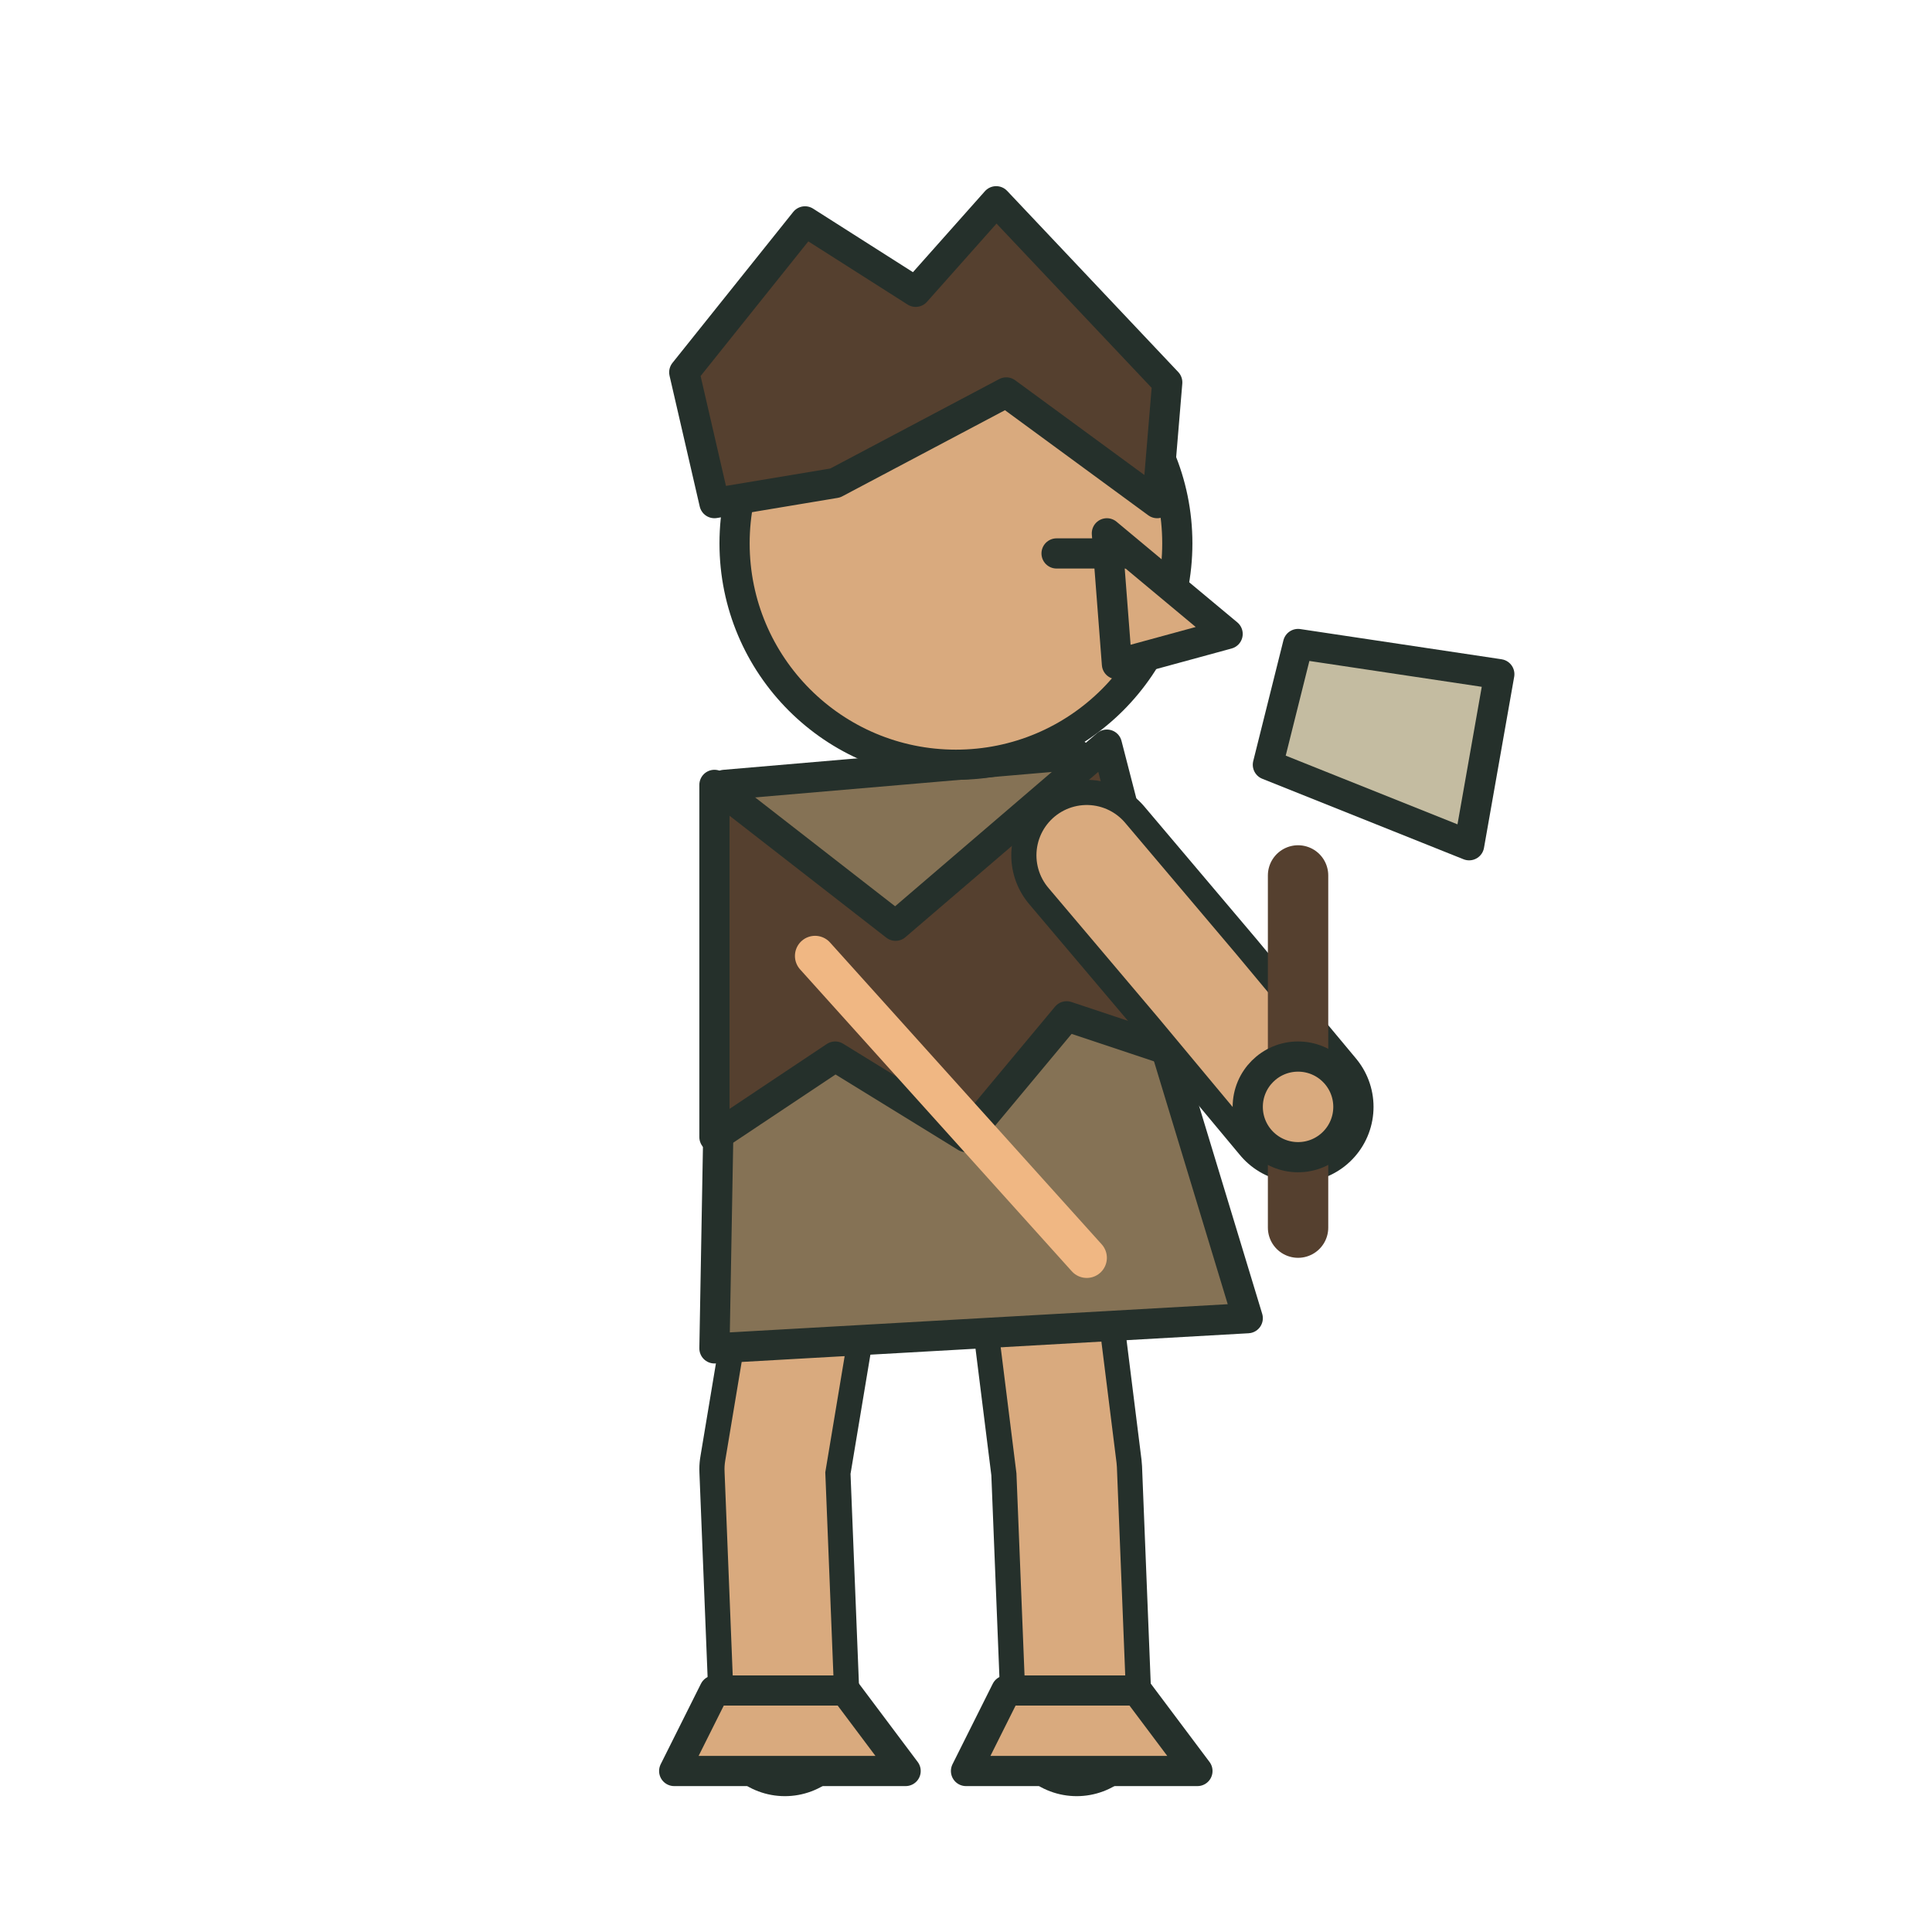
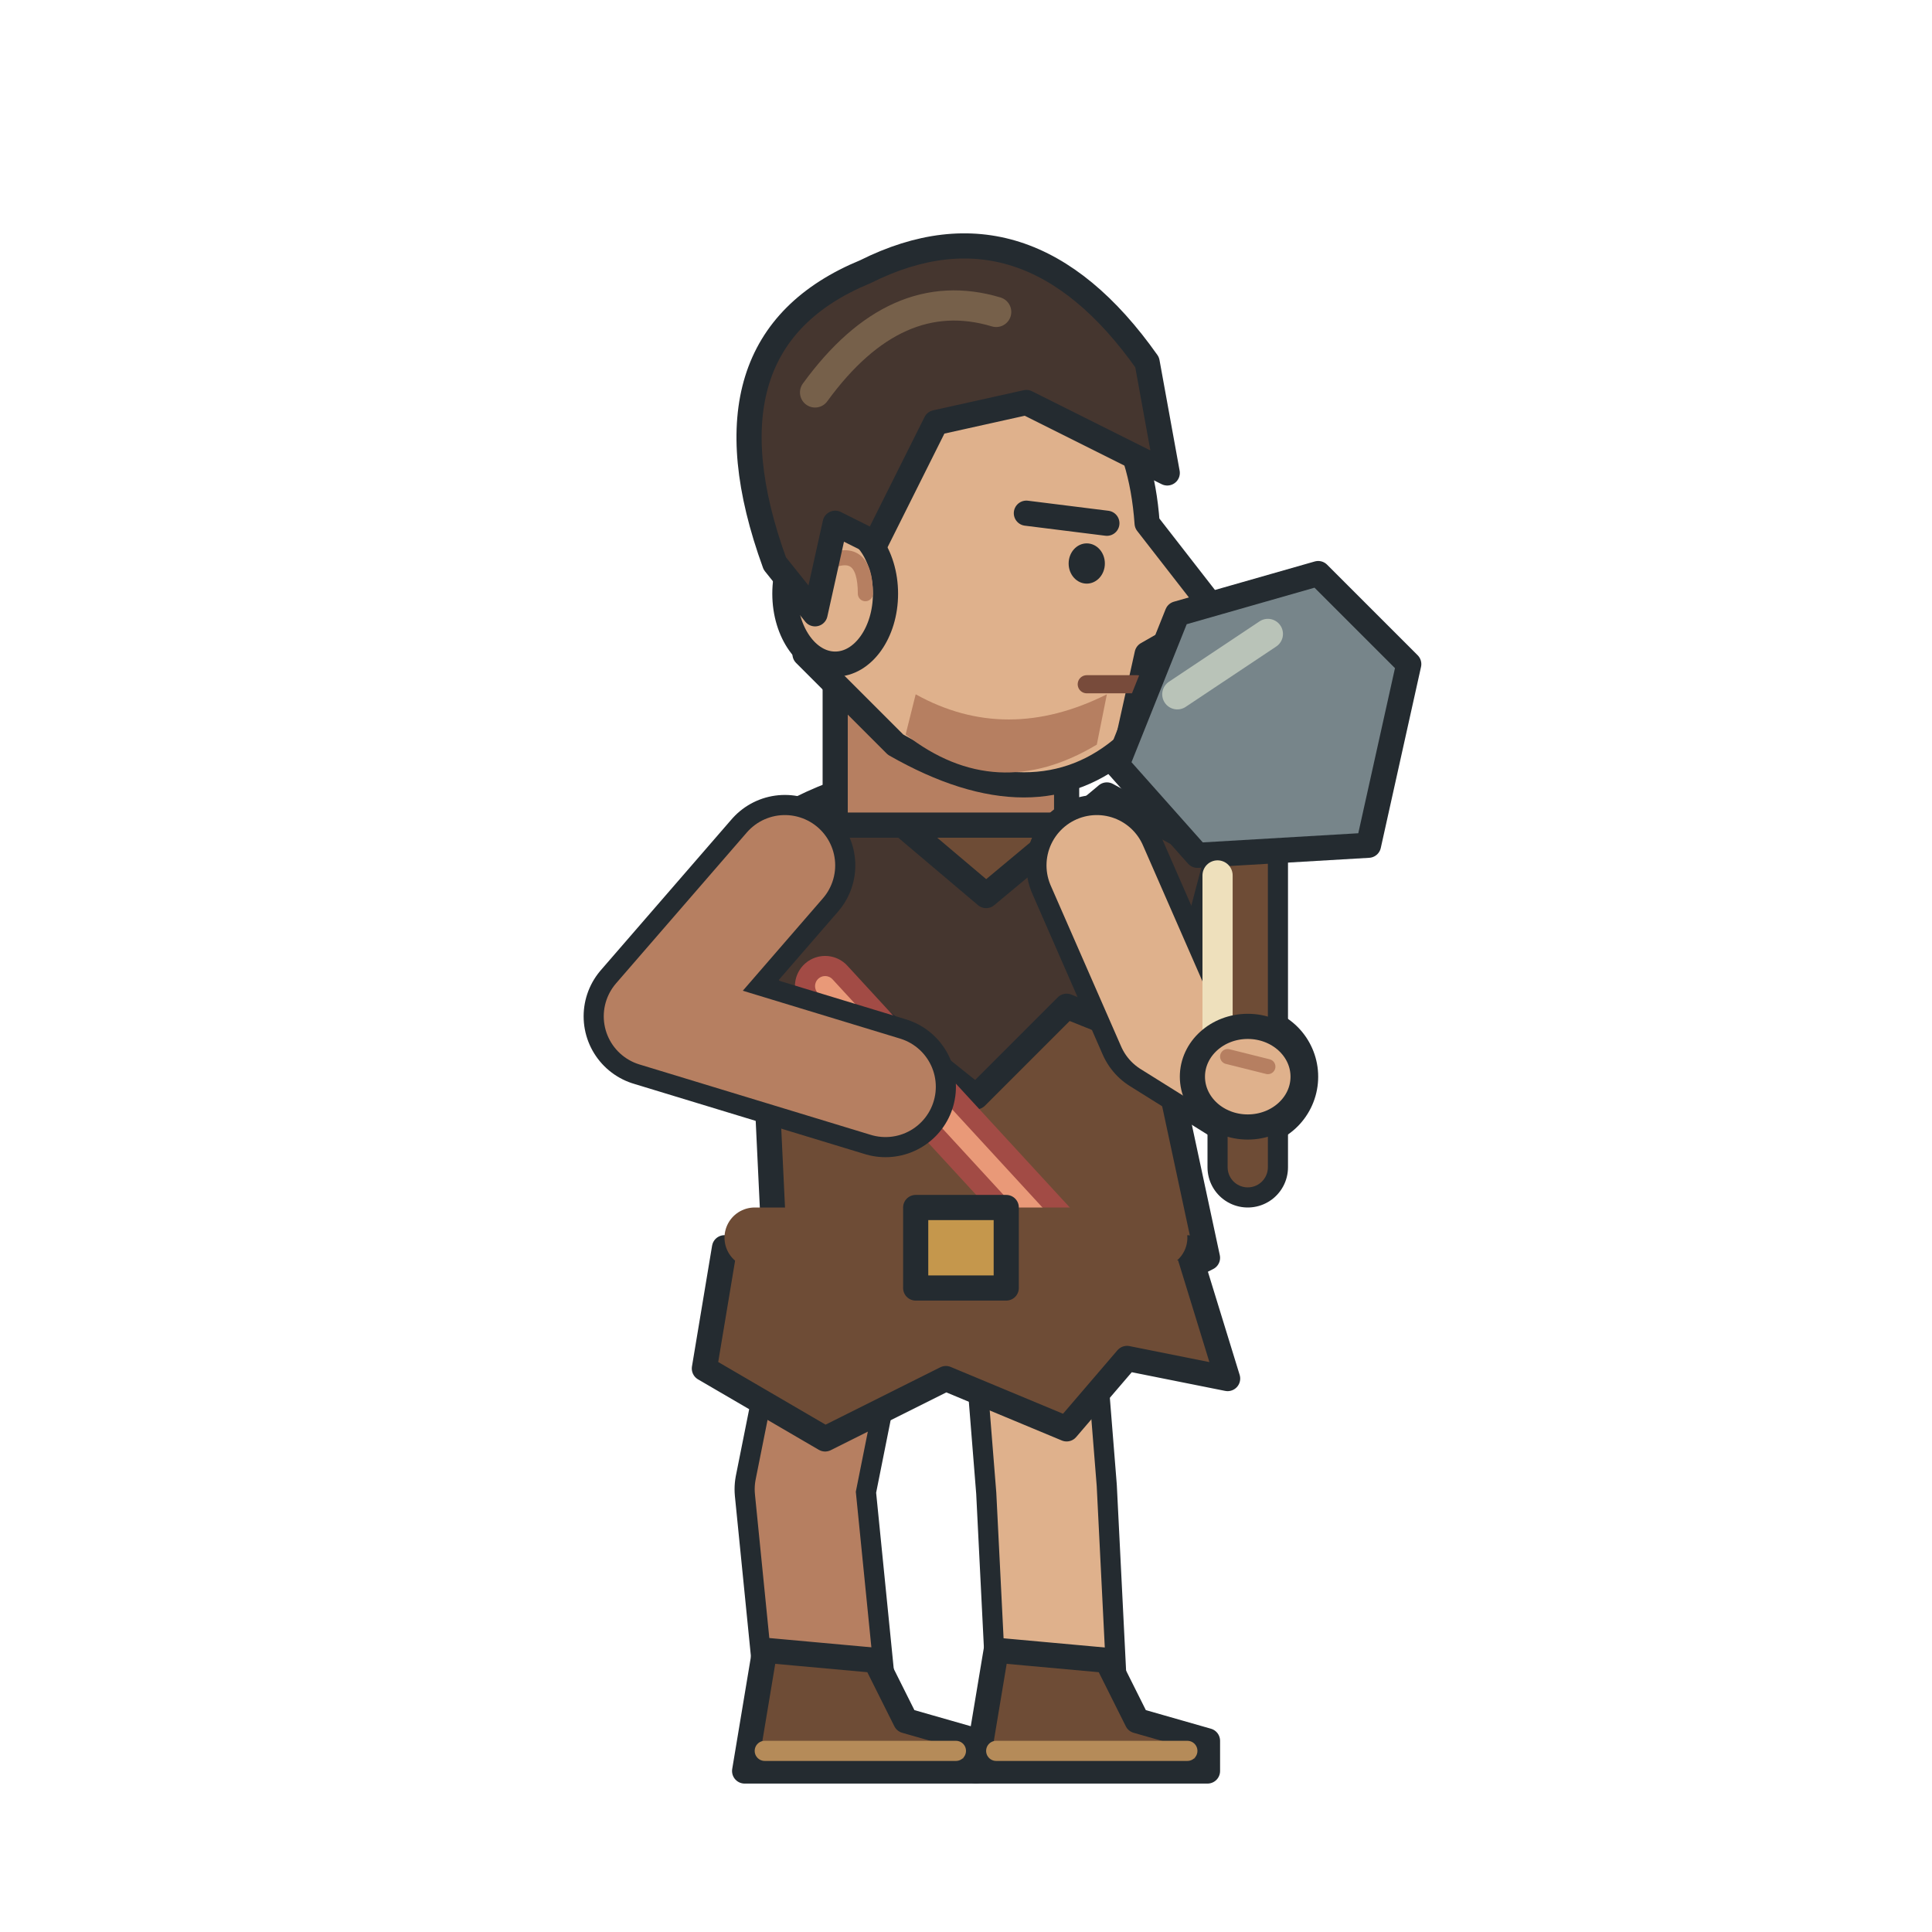
<svg xmlns="http://www.w3.org/2000/svg" width="192" height="192" viewBox="0 0 192 192">
-   <path d="M81 122L77 146 78 171" fill="none" stroke="#25302b" stroke-width="15" stroke-linejoin="round" stroke-linecap="round" />
-   <path d="M81 122L77 146 78 171" fill="none" stroke="#d9aa7e" stroke-width="10" stroke-linejoin="round" stroke-linecap="round" />
-   <path d="M71 168h13l6 8h-23z" fill="#d9aa7e" stroke="#25302b" stroke-width="3" stroke-linejoin="round" stroke-linecap="round" />
-   <path d="M103 122L106 146 107 171" fill="none" stroke="#25302b" stroke-width="15" stroke-linejoin="round" stroke-linecap="round" />
-   <path d="M103 122L106 146 107 171" fill="none" stroke="#d9aa7e" stroke-width="10" stroke-linejoin="round" stroke-linecap="round" />
-   <path d="M100 168h13l6 8h-23z" fill="#d9aa7e" stroke="#25302b" stroke-width="3" stroke-linejoin="round" stroke-linecap="round" />
+   <path d="M85 123L80 148 82 168" fill="none" stroke="#242b30" stroke-width="14" stroke-linejoin="round" stroke-linecap="round" />
+   <path d="M85 123L80 148 82 168" fill="none" stroke="#b67f61" stroke-width="10" stroke-linejoin="round" stroke-linecap="round" />
+   <path d="M76 164l11 1 3 6 7 2v3H74z" fill="#6e4c36" stroke="#242b30" stroke-width="2.5" stroke-linejoin="round" stroke-linecap="round" />
+   <path d="M76 174h19" fill="none" stroke="#b58b59" stroke-width="2" stroke-linejoin="round" stroke-linecap="round" />
+   <path d="M102 123L104 148 105 168" fill="none" stroke="#242b30" stroke-width="14" stroke-linejoin="round" stroke-linecap="round" />
+   <path d="M102 123L104 148 105 168" fill="none" stroke="#dfb18c" stroke-width="10" stroke-linejoin="round" stroke-linecap="round" />
+   <path d="M99 164l11 1 3 6 7 2v3H97z" fill="#6e4c36" stroke="#242b30" stroke-width="2.5" stroke-linejoin="round" stroke-linecap="round" />
+   <path d="M99 174h19" fill="none" stroke="#b58b59" stroke-width="2" stroke-linejoin="round" stroke-linecap="round" />
  <g transform="translate(0 0)">
-     <path d="M72 78l35-3 17 56-53 3z" fill="#857255" stroke="#25302b" stroke-width="3" stroke-linejoin="round" stroke-linecap="round" />
-     <path d="M71 78l18 14 21-18 8 31-12-4-10 12-13-8-12 8z" fill="#55402f" stroke="#25302b" stroke-width="3" stroke-linejoin="round" stroke-linecap="round" />
-     <path d="M81 95l27 30" fill="none" stroke="#f0b783" stroke-width="4" stroke-linejoin="round" stroke-linecap="round" />
+     <path d="M75 83q18-12 36 0l9 42q-25 13-43 0z" fill="#6e4c36" stroke="#242b30" stroke-width="2.5" stroke-linejoin="round" stroke-linecap="round" />
+     <path d="M75 84l10-6 13 11 12-10 11 6-5 19-10-4-9 9-10-8-10 6z" fill="#45362f" stroke="#242b30" stroke-width="2.5" stroke-linejoin="round" stroke-linecap="round" />
+     <path d="M82 98l23 25" fill="none" stroke="#a24b45" stroke-width="6" stroke-linejoin="round" stroke-linecap="round" />
+     <path d="M82 98l23 25" fill="none" stroke="#e99978" stroke-width="2" stroke-linejoin="round" stroke-linecap="round" />
+     <path d="M72 124h46l4 13-10-2-6 7-12-5-12 6-12-7z" fill="#6e4c36" stroke="#242b30" stroke-width="2.5" stroke-linejoin="round" stroke-linecap="round" />
+     <path d="M75 123h40" fill="none" stroke="#6e4c36" stroke-width="6" stroke-linejoin="round" stroke-linecap="round" />
+     <path d="M91 120h9v8h-9z" fill="#c5974c" stroke="#242b30" stroke-width="2.5" stroke-linejoin="round" stroke-linecap="round" />
+     <path d="M83 68v14h23V65" fill="#b67f61" stroke="#242b30" stroke-width="2.5" stroke-linejoin="round" stroke-linecap="round" />
+     <path d="M79 43Q86 31 102 35Q113 38 114 52l7 9-7 4-2 9q-9 8-23 0l-9-9z" fill="#dfb18c" stroke="#242b30" stroke-width="2.5" stroke-linejoin="round" stroke-linecap="round" />
+     <path d="M91 69q9 5 19 0l-1 5q-10 6-19-1z" fill="#b67f61" stroke="none" stroke-width="2.5" stroke-linejoin="round" stroke-linecap="round" />
+     <ellipse cx="83" cy="59" rx="5" ry="7" fill="#dfb18c" stroke="#242b30" stroke-width="2.5" />
+     <path d="M82 56q4-2 4 3" fill="none" stroke="#b67f61" stroke-width="1.5" stroke-linejoin="round" stroke-linecap="round" />
+     <path d="M102 51l8 1" fill="none" stroke="#242b30" stroke-width="2.5" stroke-linejoin="round" stroke-linecap="round" />
+     <ellipse cx="108" cy="56" rx="1.8" ry="2" fill="#242b30" stroke="none" stroke-width="2.5" />
+     <path d="M108 68h5" fill="none" stroke="#784b3b" stroke-width="1.8" stroke-linejoin="round" stroke-linecap="round" />
+     <path d="M77 56q-8-22 9-29 16-8 28 9l2 11-14-7-9 2-6 12-4-2-2 9z" fill="#45362f" stroke="#242b30" stroke-width="2.5" stroke-linejoin="round" stroke-linecap="round" />
+     <path d="M81 39q8-11 18-8" fill="none" stroke="#76604a" stroke-width="3" stroke-linejoin="round" stroke-linecap="round" />
  </g>
-   <g transform="translate(0 0)">
-     <circle cx="95" cy="54" r="22" fill="#d9aa7e" stroke="#25302b" stroke-width="3" />
-     <path d="M110 53l12 10-11 3z" fill="#d9aa7e" stroke="#25302b" stroke-width="3" stroke-linejoin="round" stroke-linecap="round" />
-     <path d="M105 55h7" fill="none" stroke="#25302b" stroke-width="3" stroke-linejoin="round" stroke-linecap="round" />
-     <path d="M71 50l-3-13 12-15 11 7 8-9 17 18-1 12-15-11-17 9z" fill="#55402f" stroke="#25302b" stroke-width="3" stroke-linejoin="round" stroke-linecap="round" />
+   <path d="M78 86L65 101 88 108" fill="none" stroke="#242b30" stroke-width="14" stroke-linejoin="round" stroke-linecap="round" />
+   <path d="M78 86L65 101 88 108" fill="none" stroke="#b67f61" stroke-width="10" stroke-linejoin="round" stroke-linecap="round" />
+   <path d="M109 86L116 102 124 107" fill="none" stroke="#242b30" stroke-width="14" stroke-linejoin="round" stroke-linecap="round" />
+   <path d="M109 86L116 102 124 107" fill="none" stroke="#dfb18c" stroke-width="10" stroke-linejoin="round" stroke-linecap="round" />
+   <g transform="translate(124 107)">
+     <g transform="rotate(0)">
+       <path d="M0 9V-24" fill="none" stroke="#242b30" stroke-width="8" stroke-linejoin="round" stroke-linecap="round" />
+       <path d="M0 9V-24" fill="none" stroke="#6e4c36" stroke-width="4" stroke-linejoin="round" stroke-linecap="round" />
+       <path d="M-7-46l14-4 9 9-4 18-17 1-8-9z" fill="#77858a" stroke="#242b30" stroke-width="2.5" stroke-linejoin="round" stroke-linecap="round" />
+       <path d="M-7-38l9-6" fill="none" stroke="#b9c3b8" stroke-width="3" stroke-linejoin="round" stroke-linecap="round" />
+       <path d="M-3-20v19" fill="none" stroke="#eee0bc" stroke-width="3" stroke-linejoin="round" stroke-linecap="round" />
+     </g>
  </g>
-   <path d="M108 85L119 98 129 110" fill="none" stroke="#25302b" stroke-width="15" stroke-linejoin="round" stroke-linecap="round" />
-   <path d="M108 85L119 98 129 110" fill="none" stroke="#d9aa7e" stroke-width="10" stroke-linejoin="round" stroke-linecap="round" />
-   <g transform="translate(129 110) rotate(0)">
-     <path d="M0 12v-35" fill="none" stroke="#55402f" stroke-width="6" stroke-linejoin="round" stroke-linecap="round" />
-     <path d="M0-46l20 3-3 17-20-8z" fill="#c4bca1" stroke="#25302b" stroke-width="3" stroke-linejoin="round" stroke-linecap="round" />
-   </g>
-   <circle cx="129" cy="110" r="5" fill="#d9aa7e" stroke="#25302b" stroke-width="3" />
+   <ellipse cx="124" cy="107" rx="5.5" ry="5" fill="#dfb18c" stroke="#242b30" stroke-width="2.5" />
+   <path d="M122 105l4 1" fill="none" stroke="#b67f61" stroke-width="1.5" stroke-linejoin="round" stroke-linecap="round" />
</svg>
